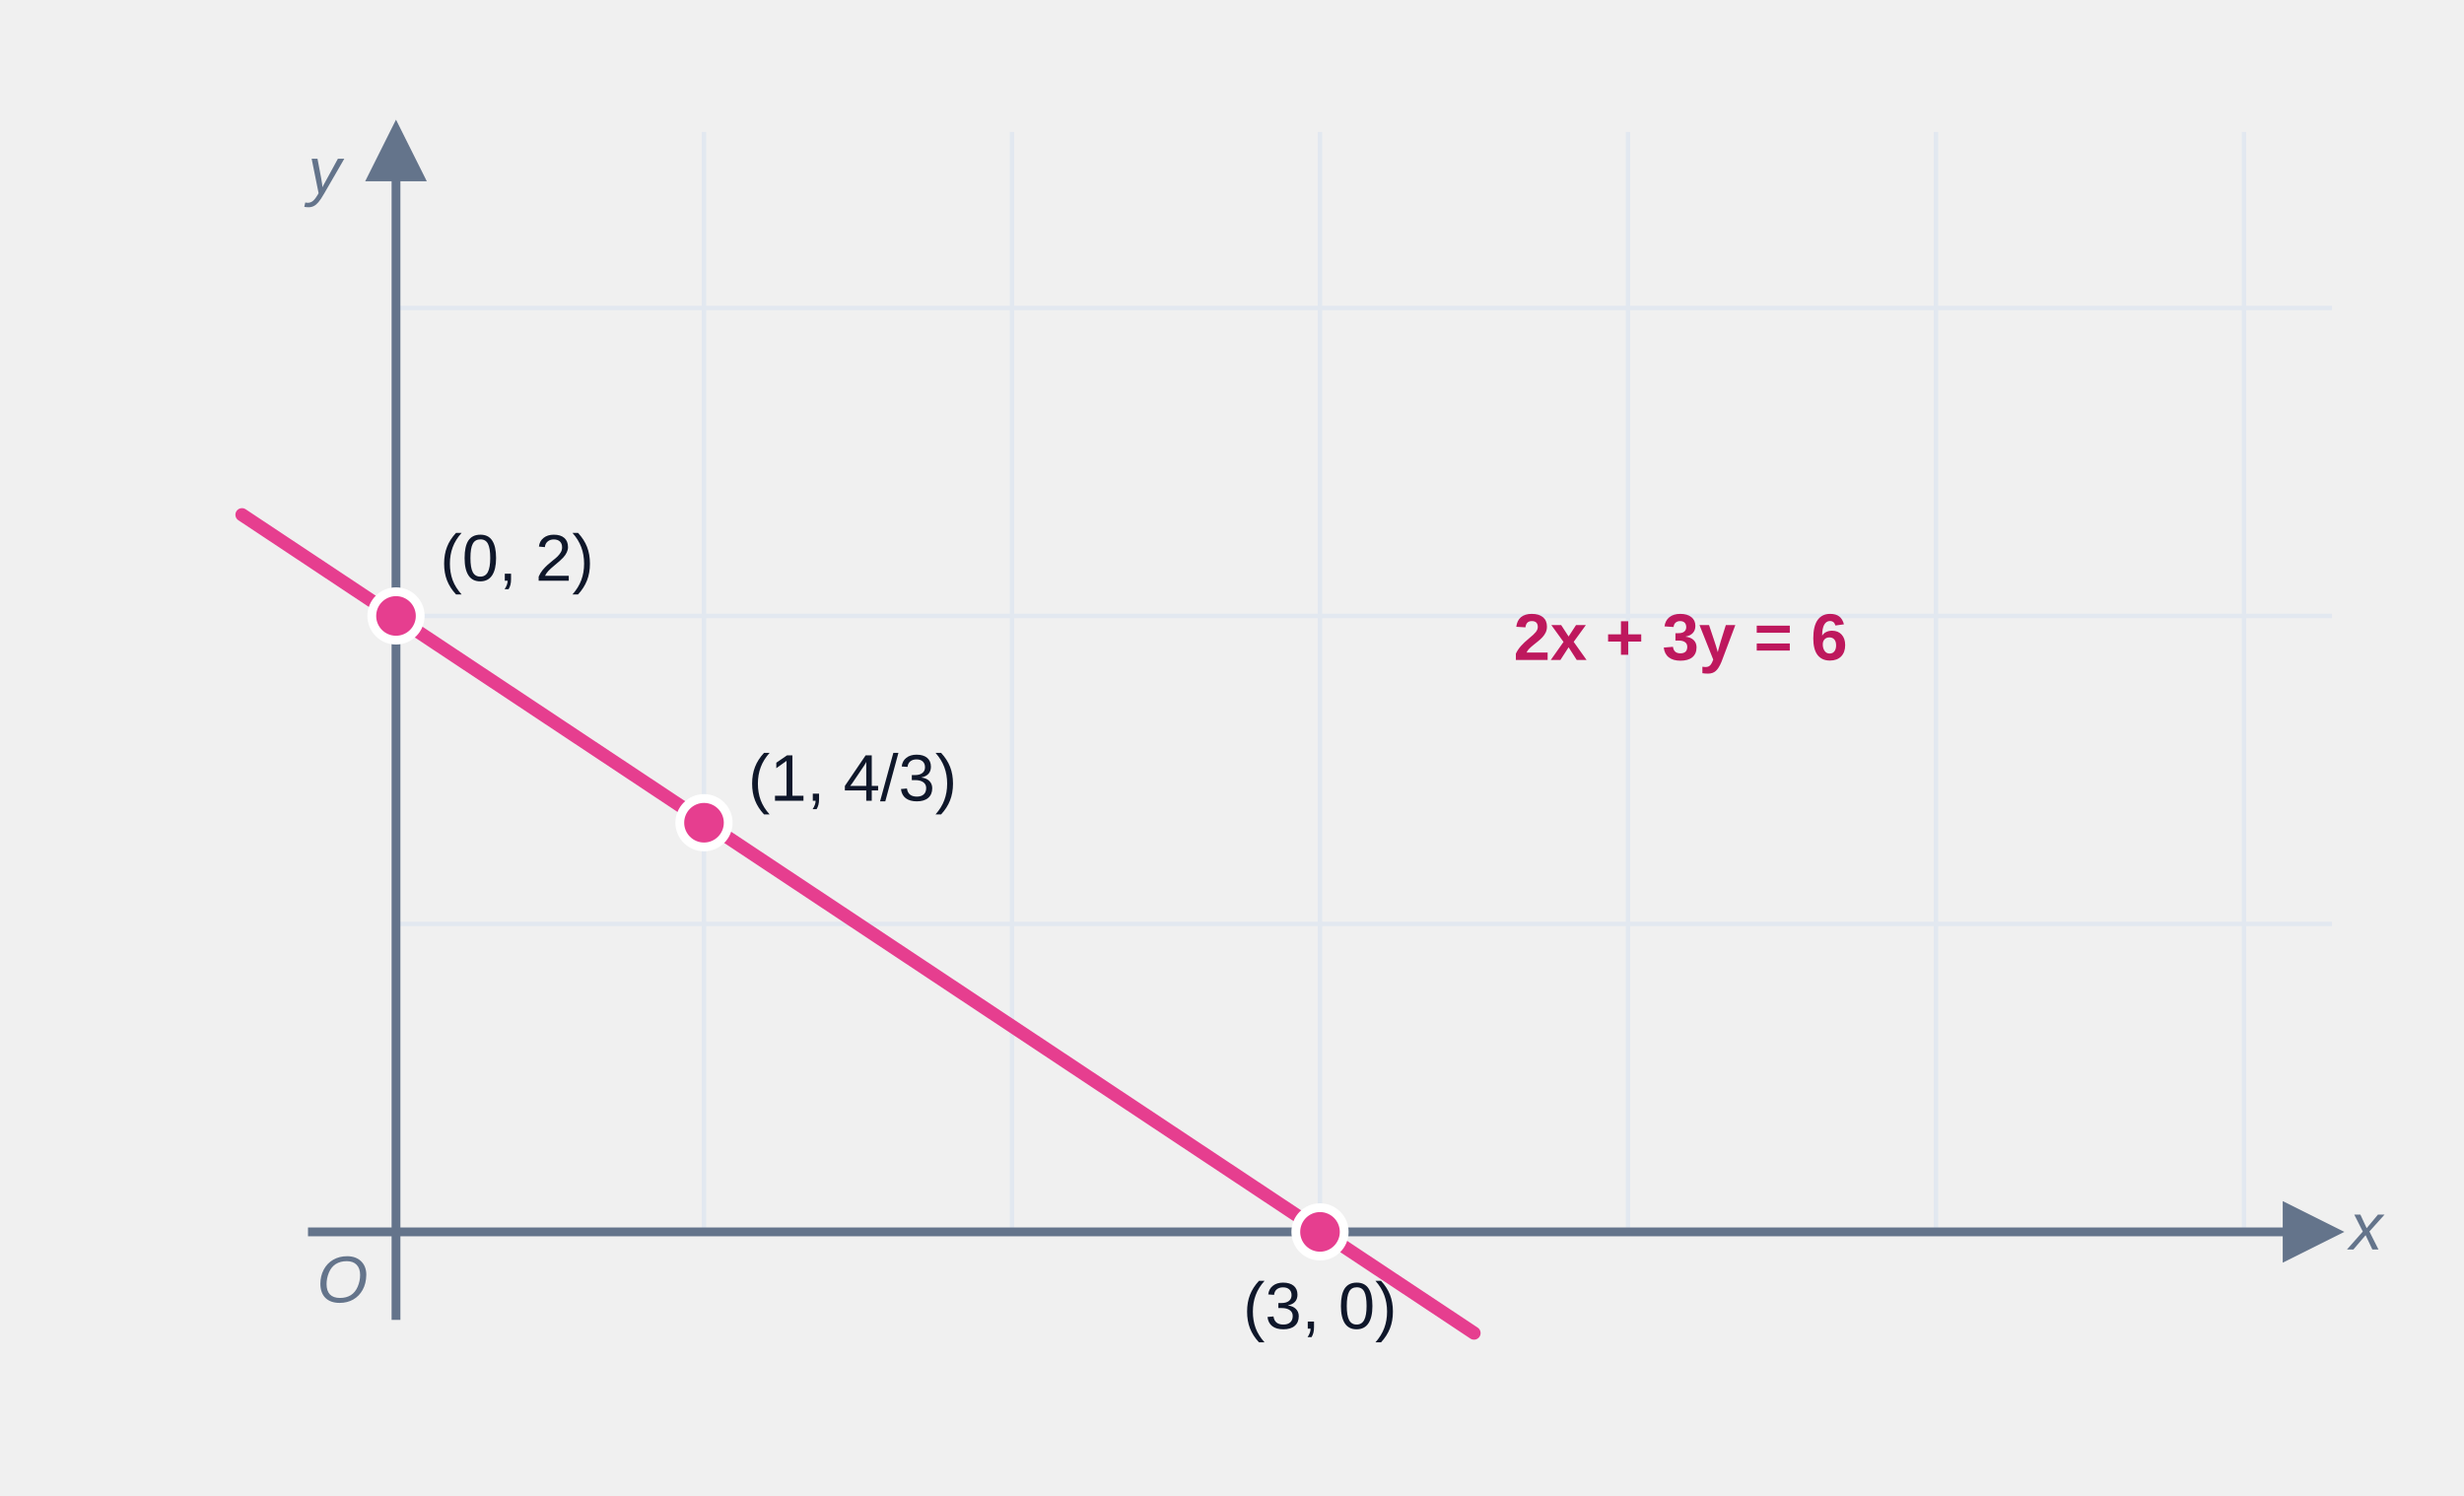
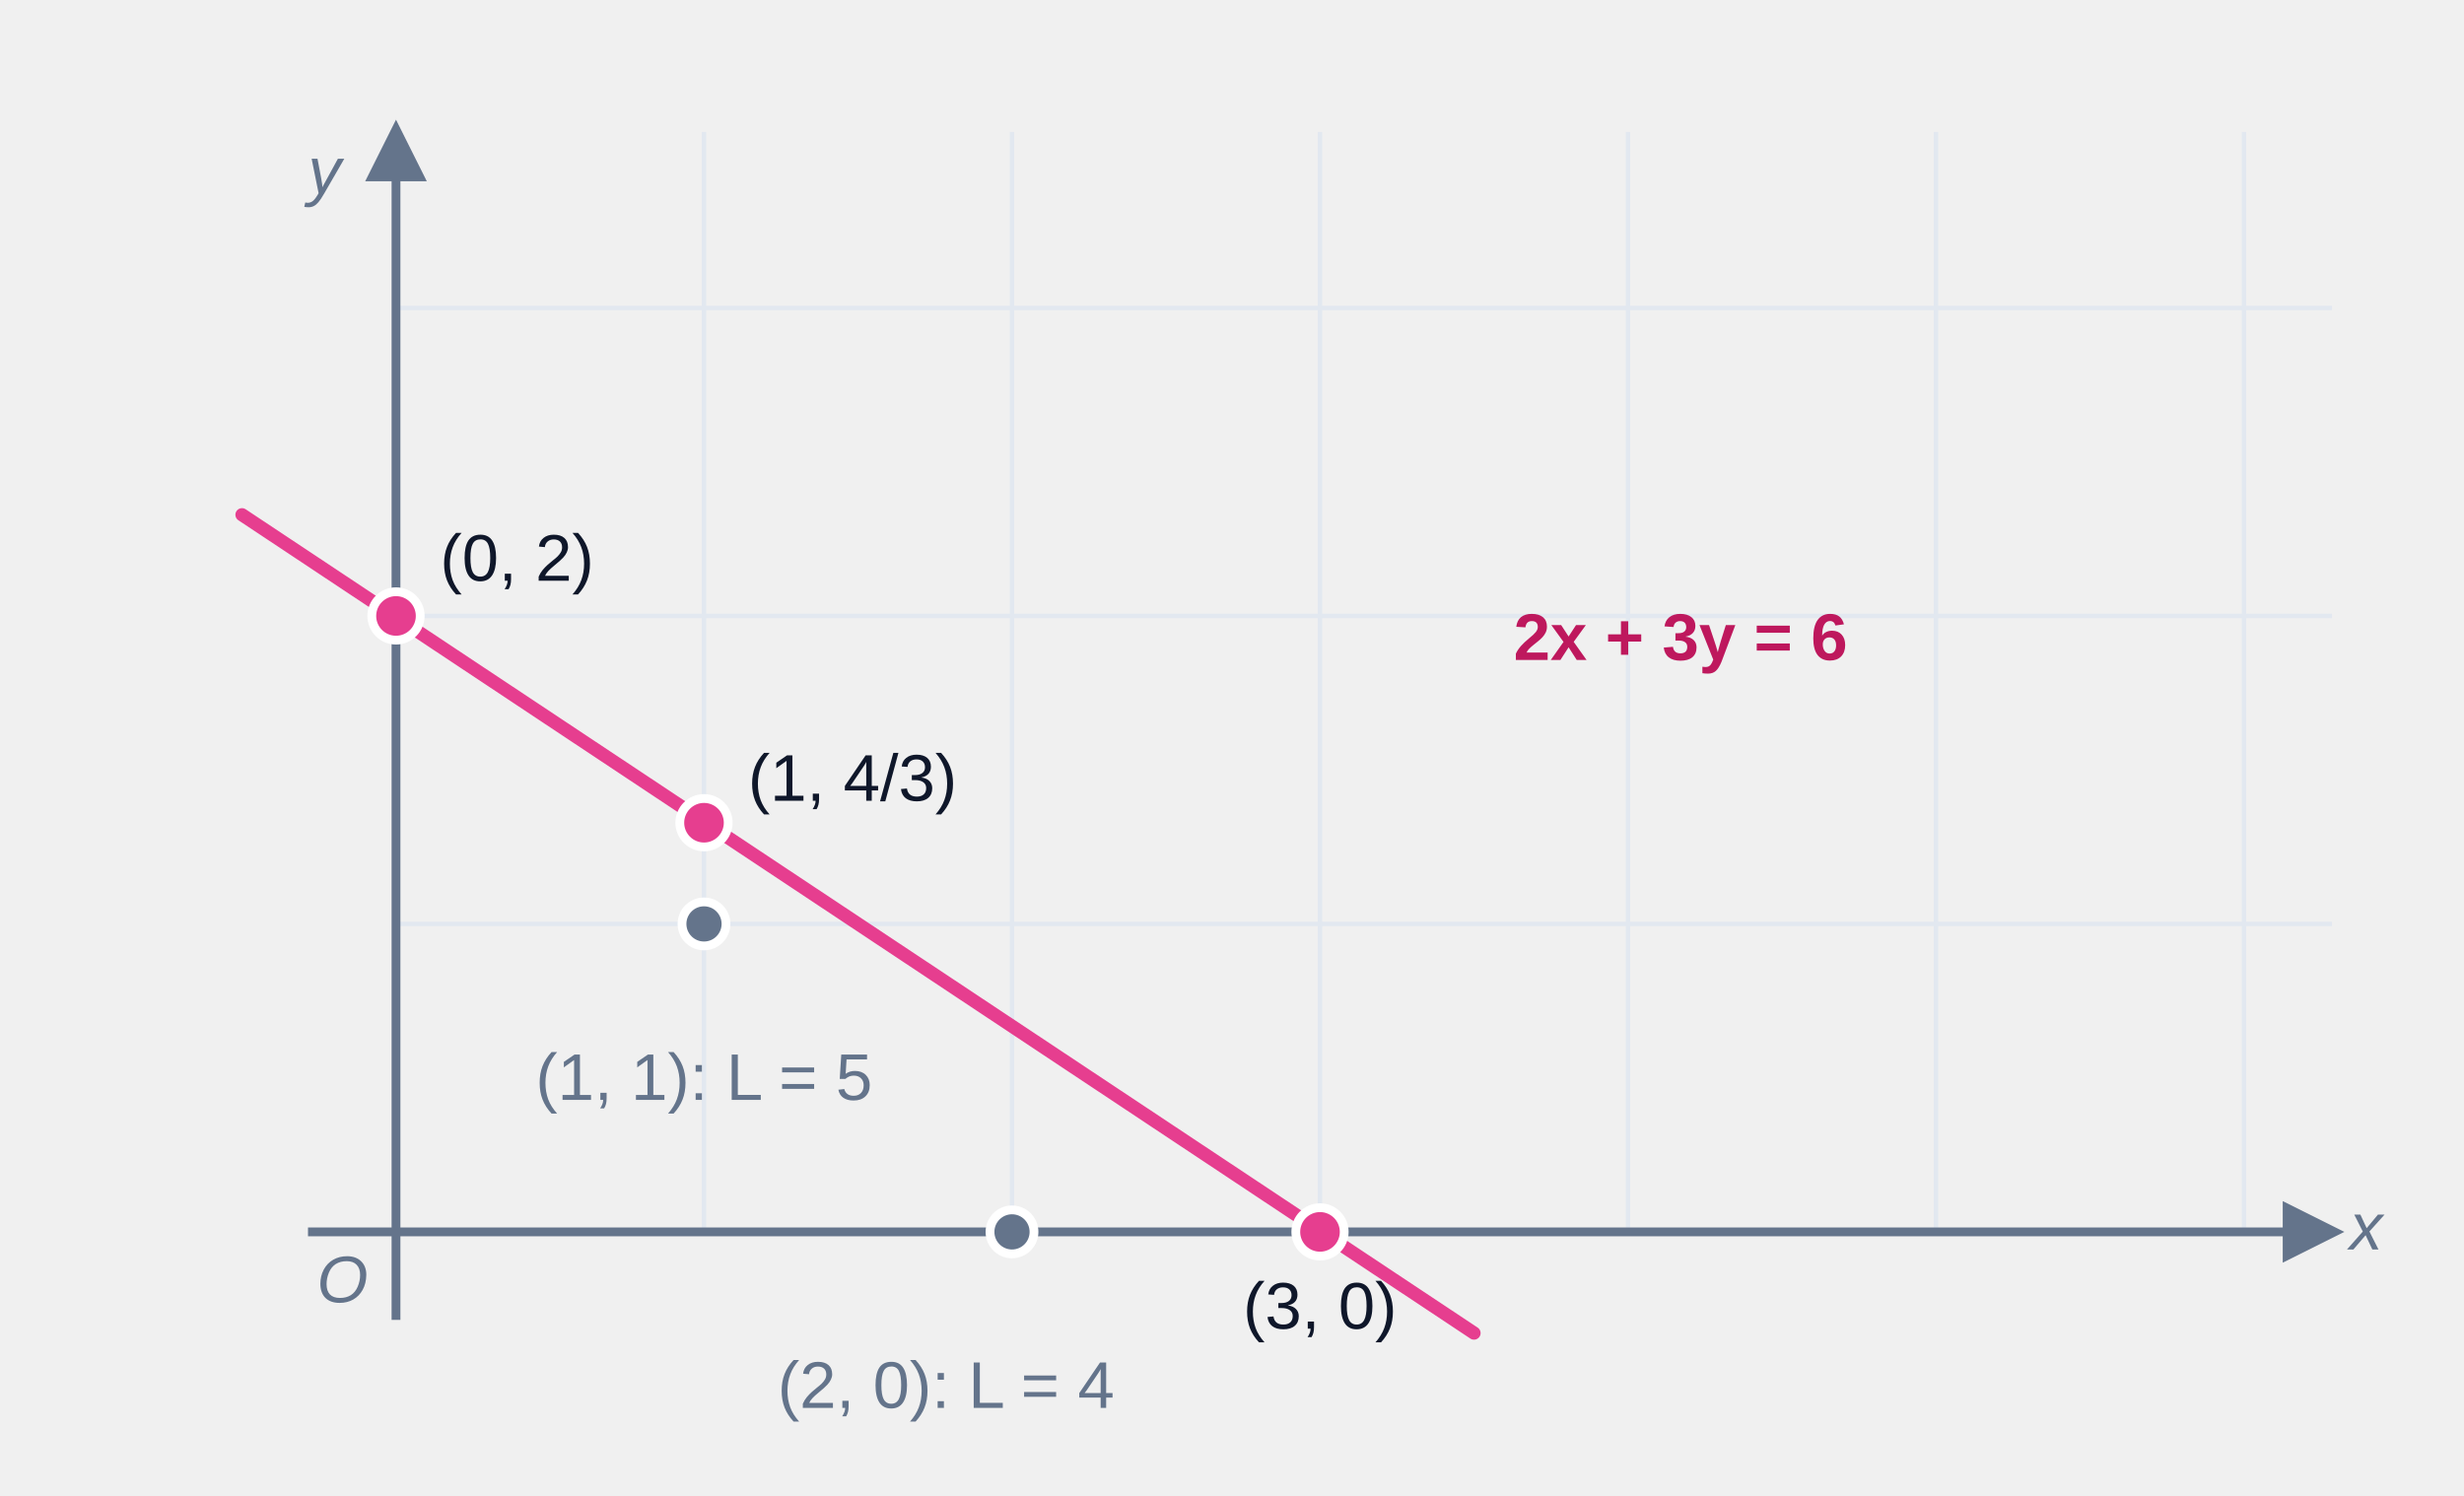
<svg xmlns="http://www.w3.org/2000/svg" viewBox="0 0 560 340" font-family="'Segoe UI',Arial,sans-serif" font-size="15">
  <defs>
    <marker id="ah-slate" viewBox="0 0 10 10" refX="8" refY="5" markerWidth="7" markerHeight="7" orient="auto">
      <path d="M0,0 L10,5 L0,10 z" fill="#64748b" />
    </marker>
  </defs>
  <g stroke="#e2e8f0" stroke-width="1">
    <line x1="160" y1="30" x2="160" y2="280" />
    <line x1="230" y1="30" x2="230" y2="280" />
    <line x1="300" y1="30" x2="300" y2="280" />
    <line x1="370" y1="30" x2="370" y2="280" />
    <line x1="440" y1="30" x2="440" y2="280" />
    <line x1="510" y1="30" x2="510" y2="280" />
    <line x1="90" y1="210" x2="530" y2="210" />
    <line x1="90" y1="140" x2="530" y2="140" />
    <line x1="90" y1="70" x2="530" y2="70" />
  </g>
  <line x1="70" y1="280" x2="530" y2="280" stroke="#64748b" stroke-width="2" marker-end="url(#ah-slate)" />
  <line x1="90" y1="300" x2="90" y2="30" stroke="#64748b" stroke-width="2" marker-end="url(#ah-slate)" />
  <text x="534" y="284" fill="#64748b" font-style="italic">x</text>
  <text x="70" y="44" fill="#64748b" font-style="italic">y</text>
  <text x="72" y="296" fill="#64748b" font-style="italic">O</text>
  <line x1="55" y1="117" x2="335" y2="303" stroke="#e63e8f" stroke-width="3" stroke-linecap="round" />
  <text x="344" y="150" fill="#be185d" font-weight="bold">2x + 3y = 6</text>
  <circle cx="90" cy="140" r="5.5" fill="#e63e8f" stroke="#ffffff" stroke-width="2" />
  <text x="100" y="132" fill="#0f172a">(0, 2)</text>
  <circle cx="300" cy="280" r="5.5" fill="#e63e8f" stroke="#ffffff" stroke-width="2" />
  <text x="300" y="302" text-anchor="middle" fill="#0f172a">(3, 0)</text>
  <circle cx="160" cy="187" r="5.5" fill="#e63e8f" stroke="#ffffff" stroke-width="2" />
  <text x="170" y="182" fill="#0f172a">(1, 4/3)</text>
+   <circle cx="160" cy="210" r="5" fill="#64748b" stroke="#ffffff" stroke-width="2" />
+   <text x="160" y="250" text-anchor="middle" fill="#64748b">(1, 1): L = 5</text>
+   <circle cx="230" cy="280" r="5" fill="#64748b" stroke="#ffffff" stroke-width="2" />
+   <text x="215" y="320" text-anchor="middle" fill="#64748b">(2, 0): L = 4</text>
</svg>
